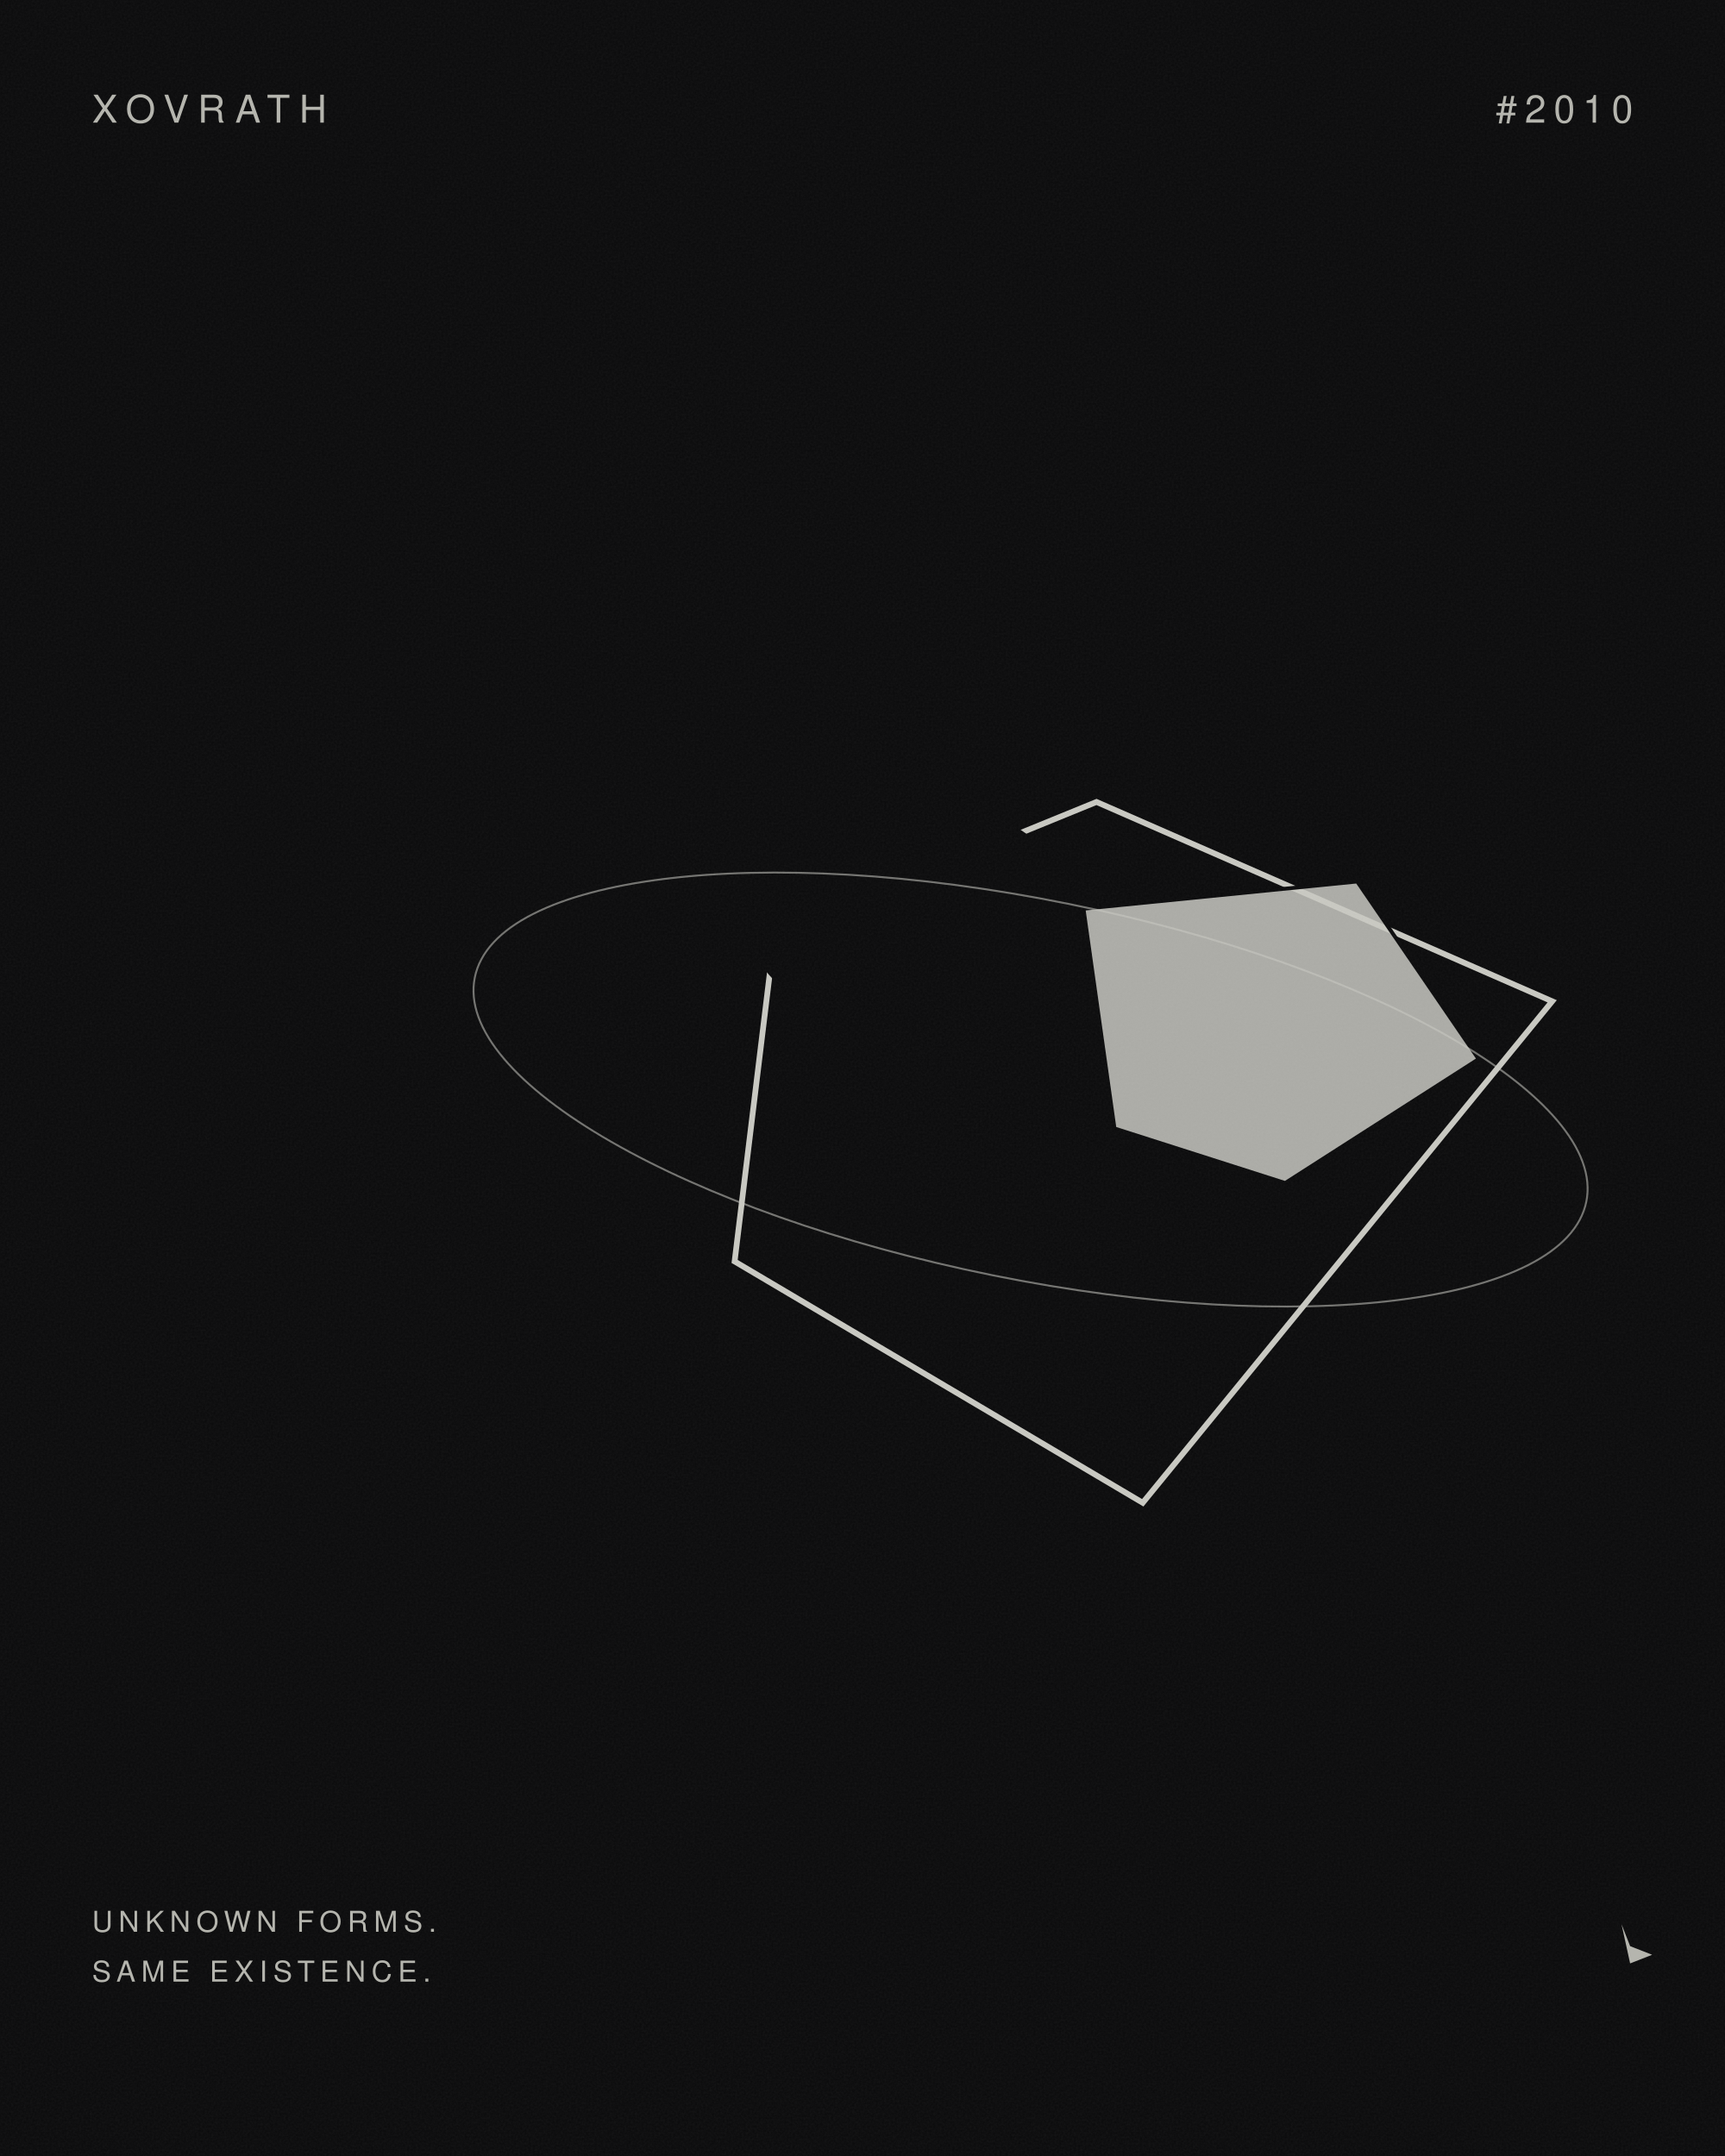
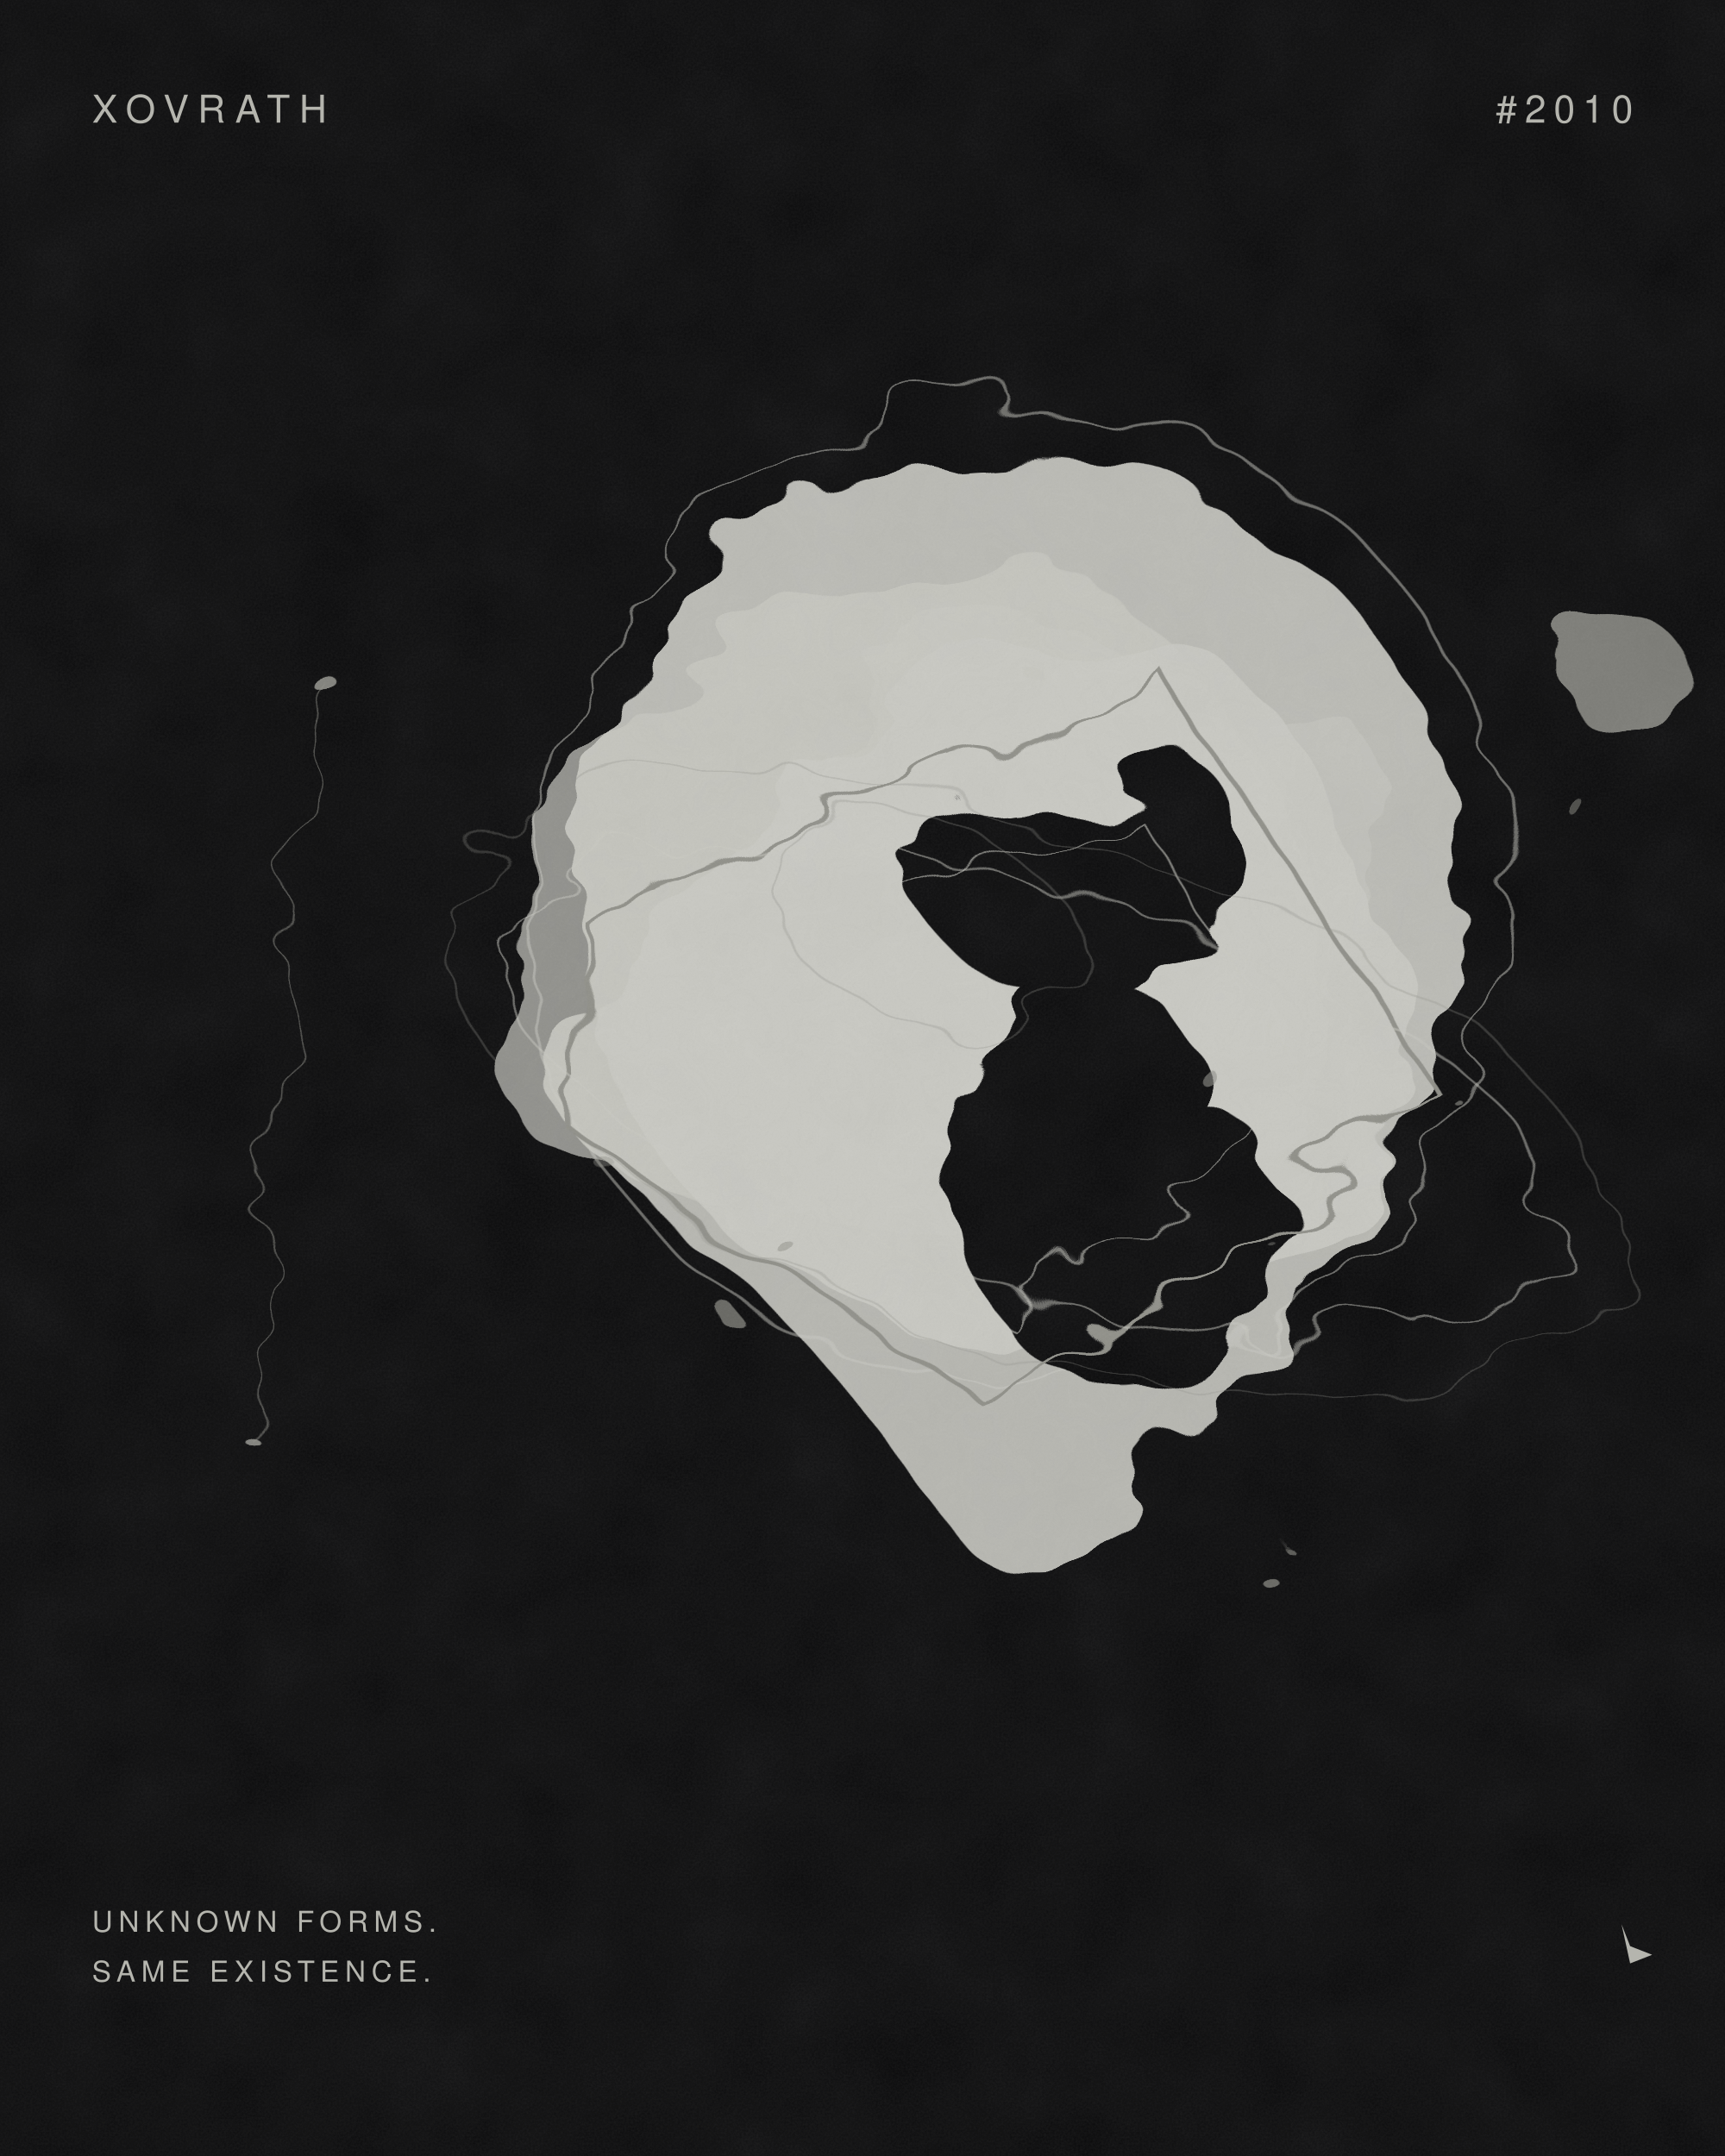
<svg xmlns="http://www.w3.org/2000/svg" viewBox="0 0 900 1125" width="900" height="1125">
+   <defs>
+     <filter id="warp" x="-20%" y="-20%" width="140%" height="140%">
+       <feTurbulence type="fractalNoise" baseFrequency="0.012 0.02" numOctaves="3" seed="70" result="n" />
+       <feDisplacementMap in="SourceGraphic" in2="n" scale="55" />
+     </filter>
+     <filter id="g">
+       <feTurbulence type="fractalNoise" baseFrequency="0.9" numOctaves="2" stitchTiles="stitch" />
+       <feColorMatrix type="saturate" values="0" />
+     </filter>
+     <filter id="g2">
+       <feTurbulence type="fractalNoise" baseFrequency="0.02" numOctaves="4" seed="3" stitchTiles="stitch" />
+       <feColorMatrix type="saturate" values="0" />
+     </filter>
+   </defs>
  <rect width="900" height="1125" fill="#0a0a0b" />
  <g transform="rotate(5 450 545)">
-     <polygon points="806.5,491.2 616.5,770.5 393.4,663.6 399.3,491.2 560.6,408.3" fill="none" stroke="#c9c9c2" stroke-width="3" />
-     <polygon points="770.9,524.6 676,597.8 584.8,577.2 558.7,464.4 699.7,437.8" fill="#c9c9c2" fill-opacity="0.85" stroke="#0a0a0b" stroke-width="2" />
-     <ellipse cx="469" cy="475.9" rx="88" ry="62.5" fill="#0a0a0b" />
-     <ellipse cx="539.4" cy="560.8" rx="295.8" ry="98.9" fill="none" stroke="#c9c9c2" stroke-width="1" opacity="0.55" transform="rotate(6.4 539.4 560.8)" />
+     <g filter="url(#warp)">
+       <circle cx="524.6" cy="461.1" r="231.3" fill="#c9c9c2" fill-opacity="0.92" />
+       <circle cx="524.6" cy="461.1" r="257.3" fill="none" stroke="#c9c9c2" stroke-width="1.5" opacity="0.5" />
+       <path d="M 719.3 596.1 Q 719.3 596.1 693.4 647.9 Q 667.5 699.7 616.8 777.2 Q 566 854.8 499.2 772.1 Q 432.3 689.5 346.6 639.2 Q 260.9 589 317.3 517.4 Q 373.6 445.8 419.2 394.9 Q 464.7 344 546.8 324.8 Q 628.9 305.7 685 397.9 Q 741 490.1 730.2 543.1 Z" fill="#c9c9c2" fill-opacity="0.9" />
+       <path d="M 693 578.2 Q 693 578.2 668.1 619.8 Q 643.1 661.3 578.1 646.7 Q 513 632.1 393.6 637.4 Q 274.2 642.6 270.2 572.4 Q 266.1 502.1 264.7 458.1 Q 263.2 414 366 347.6 Q 468.7 281.2 522.3 288.1 Q 575.9 295.1 630.4 362.2 Q 684.8 429.4 688.9 503.8 Z" fill="#c9c9c2" fill-opacity="0.7" />
+       <path d="M 713.1 538.2 Q 713.1 538.2 667.9 578.3 Q 622.7 618.5 591.6 623.8 Q 560.4 629.1 508.3 588.1 Q 456.1 547.1 441.6 537.9 Q 427 528.7 416.1 453.1 Q 405.2 377.4 461.5 332.3 Q 517.7 287.2 573.4 332 Q 629.1 376.7 675.4 363.1 Q 721.7 349.5 717.4 443.9 Z" fill="#c9c9c2" fill-opacity="0.5" />
+       <path d="M 670.7 657.5 Q 670.7 657.5 646.8 693.1 Q 622.8 728.8 584 715.1 Q 545.2 701.3 525.6 670.5 Q 506 639.7 497.1 594.2 Q 488.3 548.6 525.9 545.8 Q 563.5 543 617.5 553.6 Q 671.6 564.3 671.1 610.9 Z" fill="#0a0a0b" />
+       <path d="M 628.2 467.6 Q 628.2 467.6 599 499.1 Q 569.8 530.5 543 521.7 Q 516.3 512.9 486.3 486.7 Q 456.3 460.5 466.2 438.5 Q 476.1 416.5 520.2 409 Q 564.3 401.5 597.4 388.8 Q 630.4 376.1 629.3 421.9 Z" fill="#0a0a0b" />
+       <path d="M 624.3 607.1 Q 624.3 607.1 608.1 649.4 Q 591.9 691.7 563.1 668.8 Q 534.3 646 517.7 631.2 Q 501.2 616.4 502.5 579.8 Q 503.7 543.2 547 519.2 Q 590.2 495.2 609.2 515.7 Q 628.2 536.3 626.2 571.7 Z" fill="#0a0a0b" />
+       <polygon points="748.7,541.2 532,729.2 312.8,613.3 298.9,492.1 588.1,337.8" fill="none" stroke="#8f8f88" stroke-width="2.5" />
+       <polygon points="685.9,547.1 534.2,678.7 380.8,597.6 371.1,512.7 573.5,404.7" fill="none" stroke="#c9c9c2" stroke-width="1" opacity="0.6" />
+       <ellipse cx="539.4" cy="560.8" rx="285.5" ry="105.4" fill="none" stroke="#c9c9c2" stroke-width="1.2" opacity="0.5" transform="rotate(10.7 539.4 560.8)" />
+       <ellipse cx="539.4" cy="560.8" rx="319.8" ry="136.1" fill="none" stroke="#8f8f88" stroke-width="1.2" opacity="0.3" transform="rotate(13.3 539.4 560.8)" />
+       <circle cx="824" cy="312.7" r="31.8" fill="#8f8f88" fill-opacity="0.85" />
+       <line x1="149.1" y1="376.7" x2="149.1" y2="777.3" stroke="#8f8f88" stroke-width="1" opacity="0.5" />
+       <circle cx="149.1" cy="376.7" r="5.7" fill="#8f8f88" opacity="0.9" />
+       <circle cx="149.1" cy="777.3" r="3.2" fill="#8f8f88" opacity="0.9" />
+       <circle cx="619.3" cy="534.3" r="4.5" fill="#8f8f88" opacity="0.6" />
+       <circle cx="689.5" cy="782.9" r="1.8" fill="#8f8f88" opacity="0.6" />
+       <circle cx="806" cy="385.2" r="4.6" fill="#8f8f88" opacity="0.5" />
+       <circle cx="397.8" cy="697.1" r="4.7" fill="#8f8f88" opacity="0.7" />
+       <circle cx="689.5" cy="809" r="3.7" fill="#8f8f88" opacity="0.7" />
+       <circle cx="337.9" cy="635.1" r="4.5" fill="#8f8f88" opacity="0.4" />
+       <circle cx="422.7" cy="657.2" r="4.3" fill="#8f8f88" opacity="0.5" />
+       <circle cx="762.8" cy="548.5" r="2" fill="#8f8f88" opacity="0.6" />
+       <circle cx="664.8" cy="623.1" r="1.8" fill="#8f8f88" opacity="0.4" />
+       <ellipse cx="479.9" cy="481.1" rx="87.4" ry="53.8" fill="none" stroke="#8f8f88" stroke-width="1.2" opacity="0.3" transform="rotate(17.8 479.9 481.1)" />
+     </g>
  </g>
-   <filter id="g">
-     <feTurbulence type="fractalNoise" baseFrequency="0.9" numOctaves="2" stitchTiles="stitch" />
-     <feColorMatrix type="saturate" values="0" />
-   </filter>
-   <rect width="900" height="1125" filter="url(#g)" opacity="0.06" />
+   <rect width="900" height="1125" filter="url(#g)" opacity="0.07" />
+   <rect width="900" height="1125" filter="url(#g2)" opacity="0.06" />
  <text x="48" y="64" font-family="Helvetica, Arial, sans-serif" font-size="20" letter-spacing="5" fill="#b5b5ae">XOVRATH</text>
  <text x="852" y="64" text-anchor="end" font-family="Helvetica, Arial, sans-serif" font-size="20" letter-spacing="4" fill="#b5b5ae">#2010</text>
  <text x="48" y="1008" font-family="Helvetica, Arial, sans-serif" font-size="15" letter-spacing="3" fill="#b5b5ae">UNKNOWN FORMS.</text>
  <text x="48" y="1034" font-family="Helvetica, Arial, sans-serif" font-size="15" letter-spacing="3" fill="#b5b5ae">SAME EXISTENCE.</text>
  <path d="M 846 1004 L 850.5 1015.5 L 862 1020 L 850.5 1024.5 Z" fill="#b5b5ae" />
</svg>
